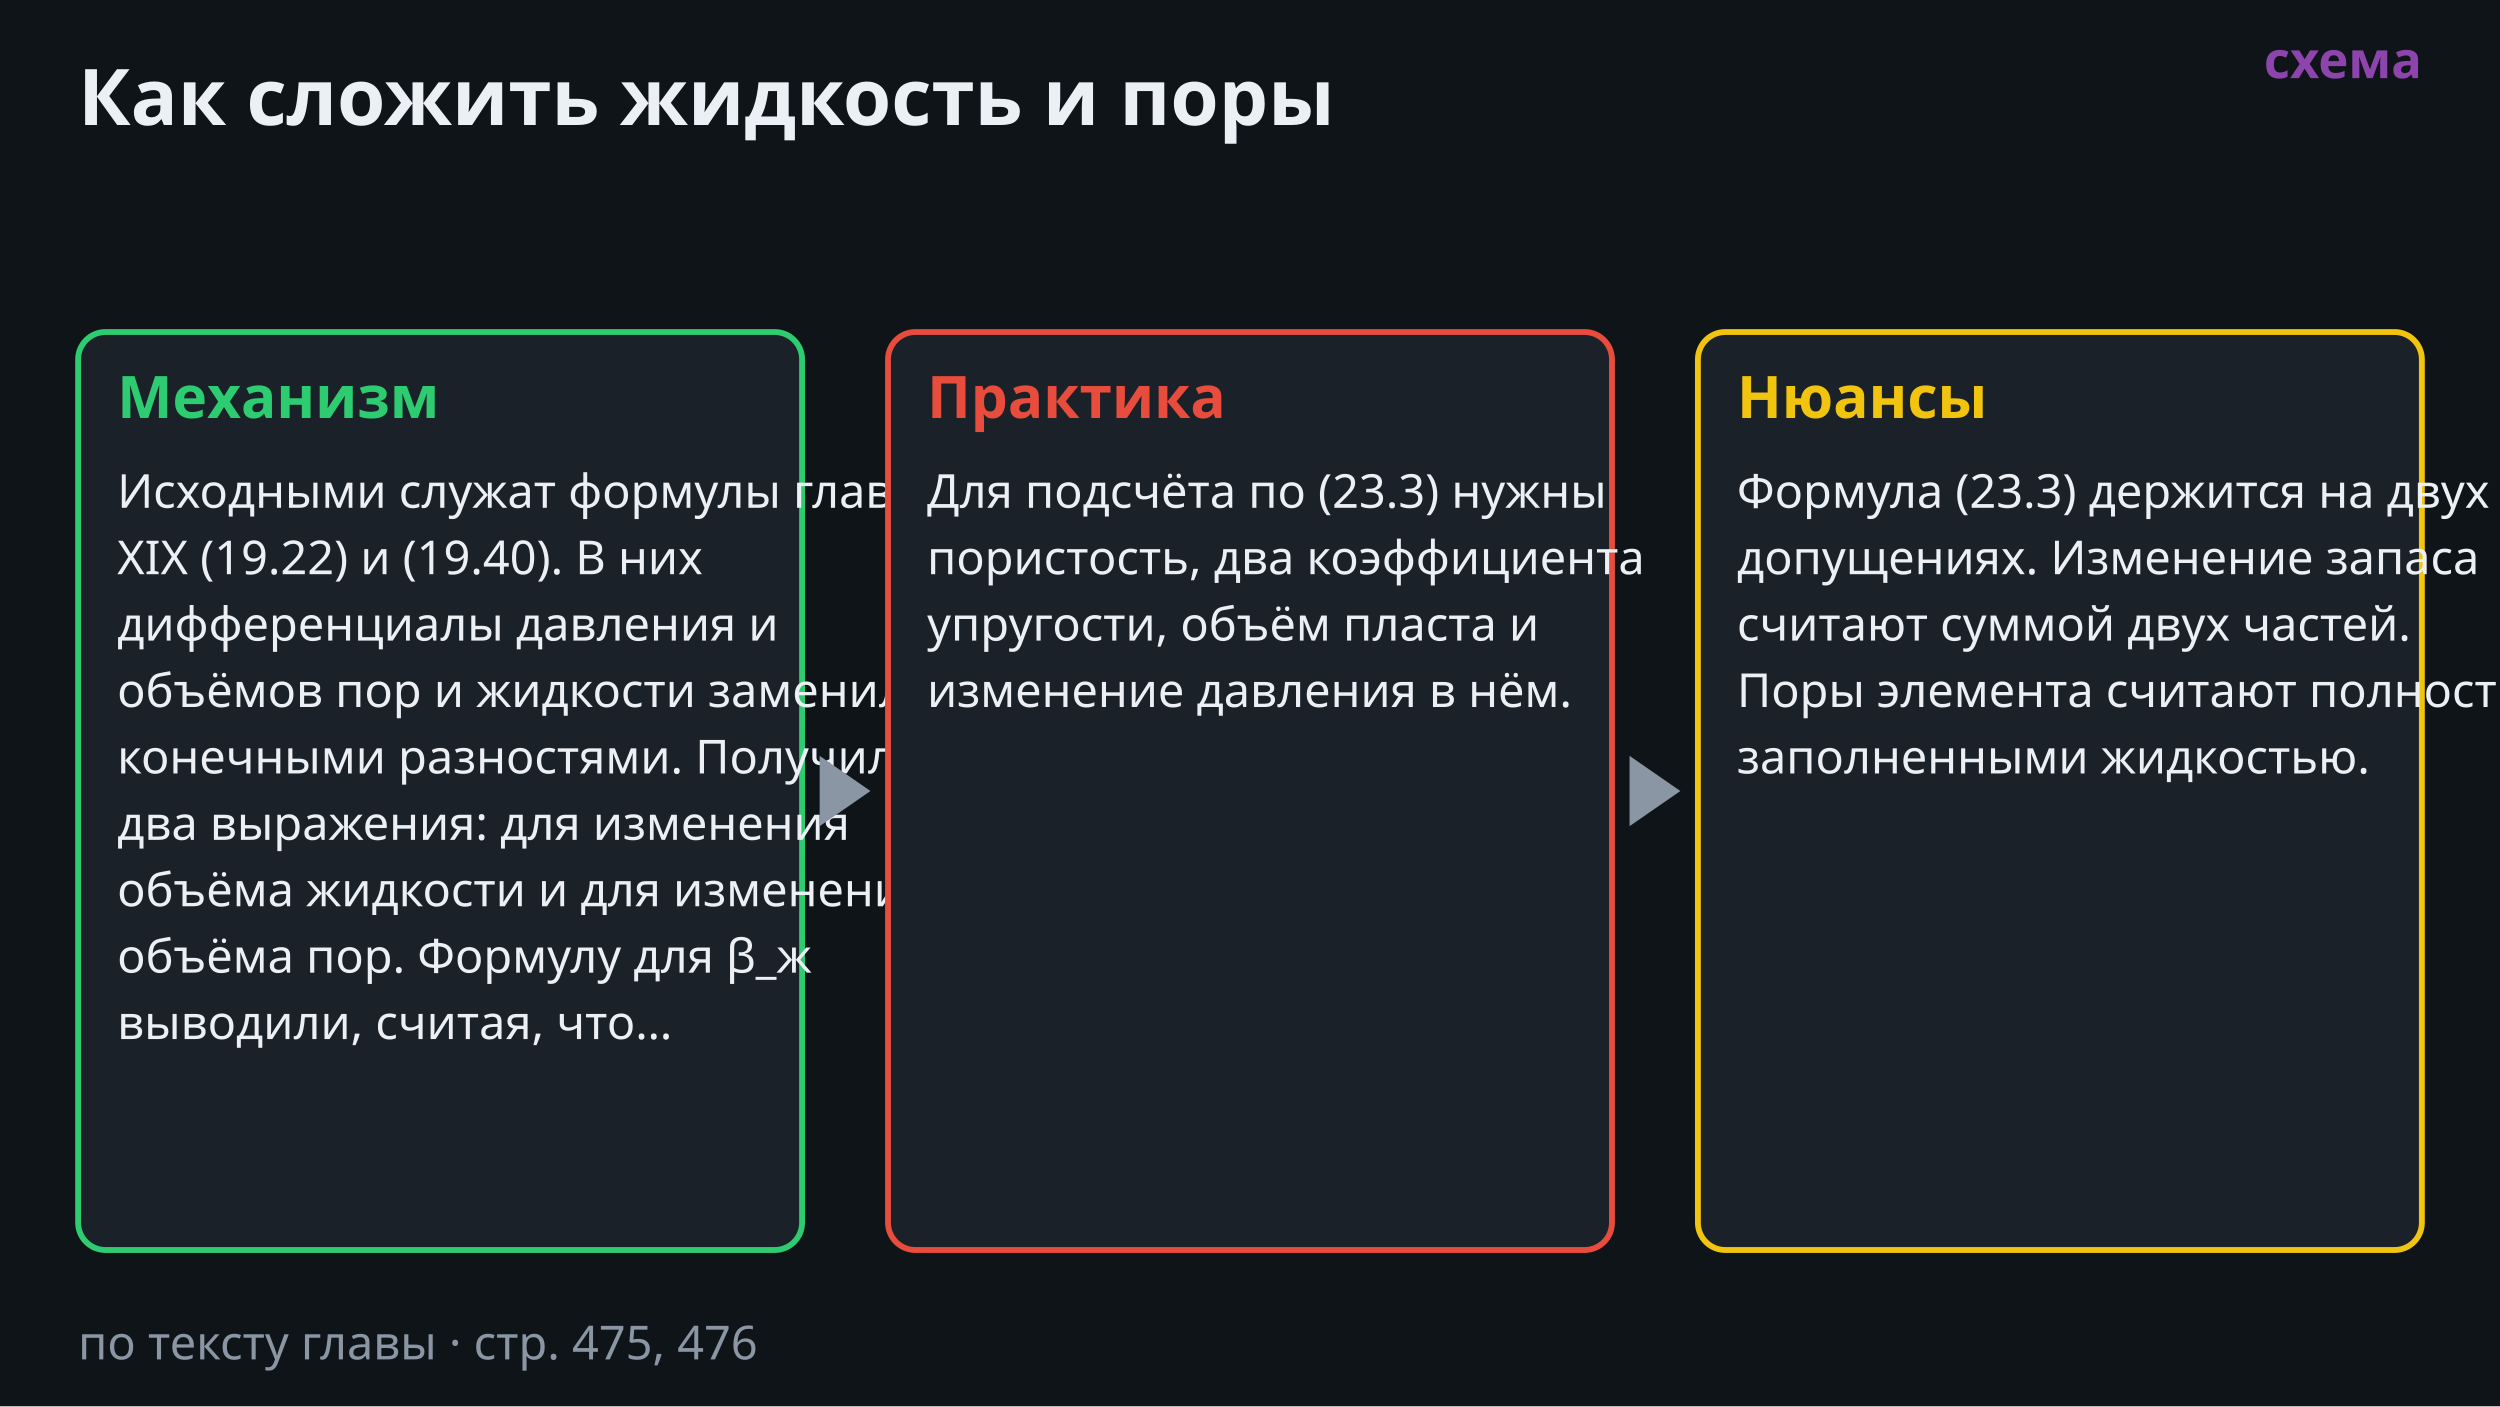
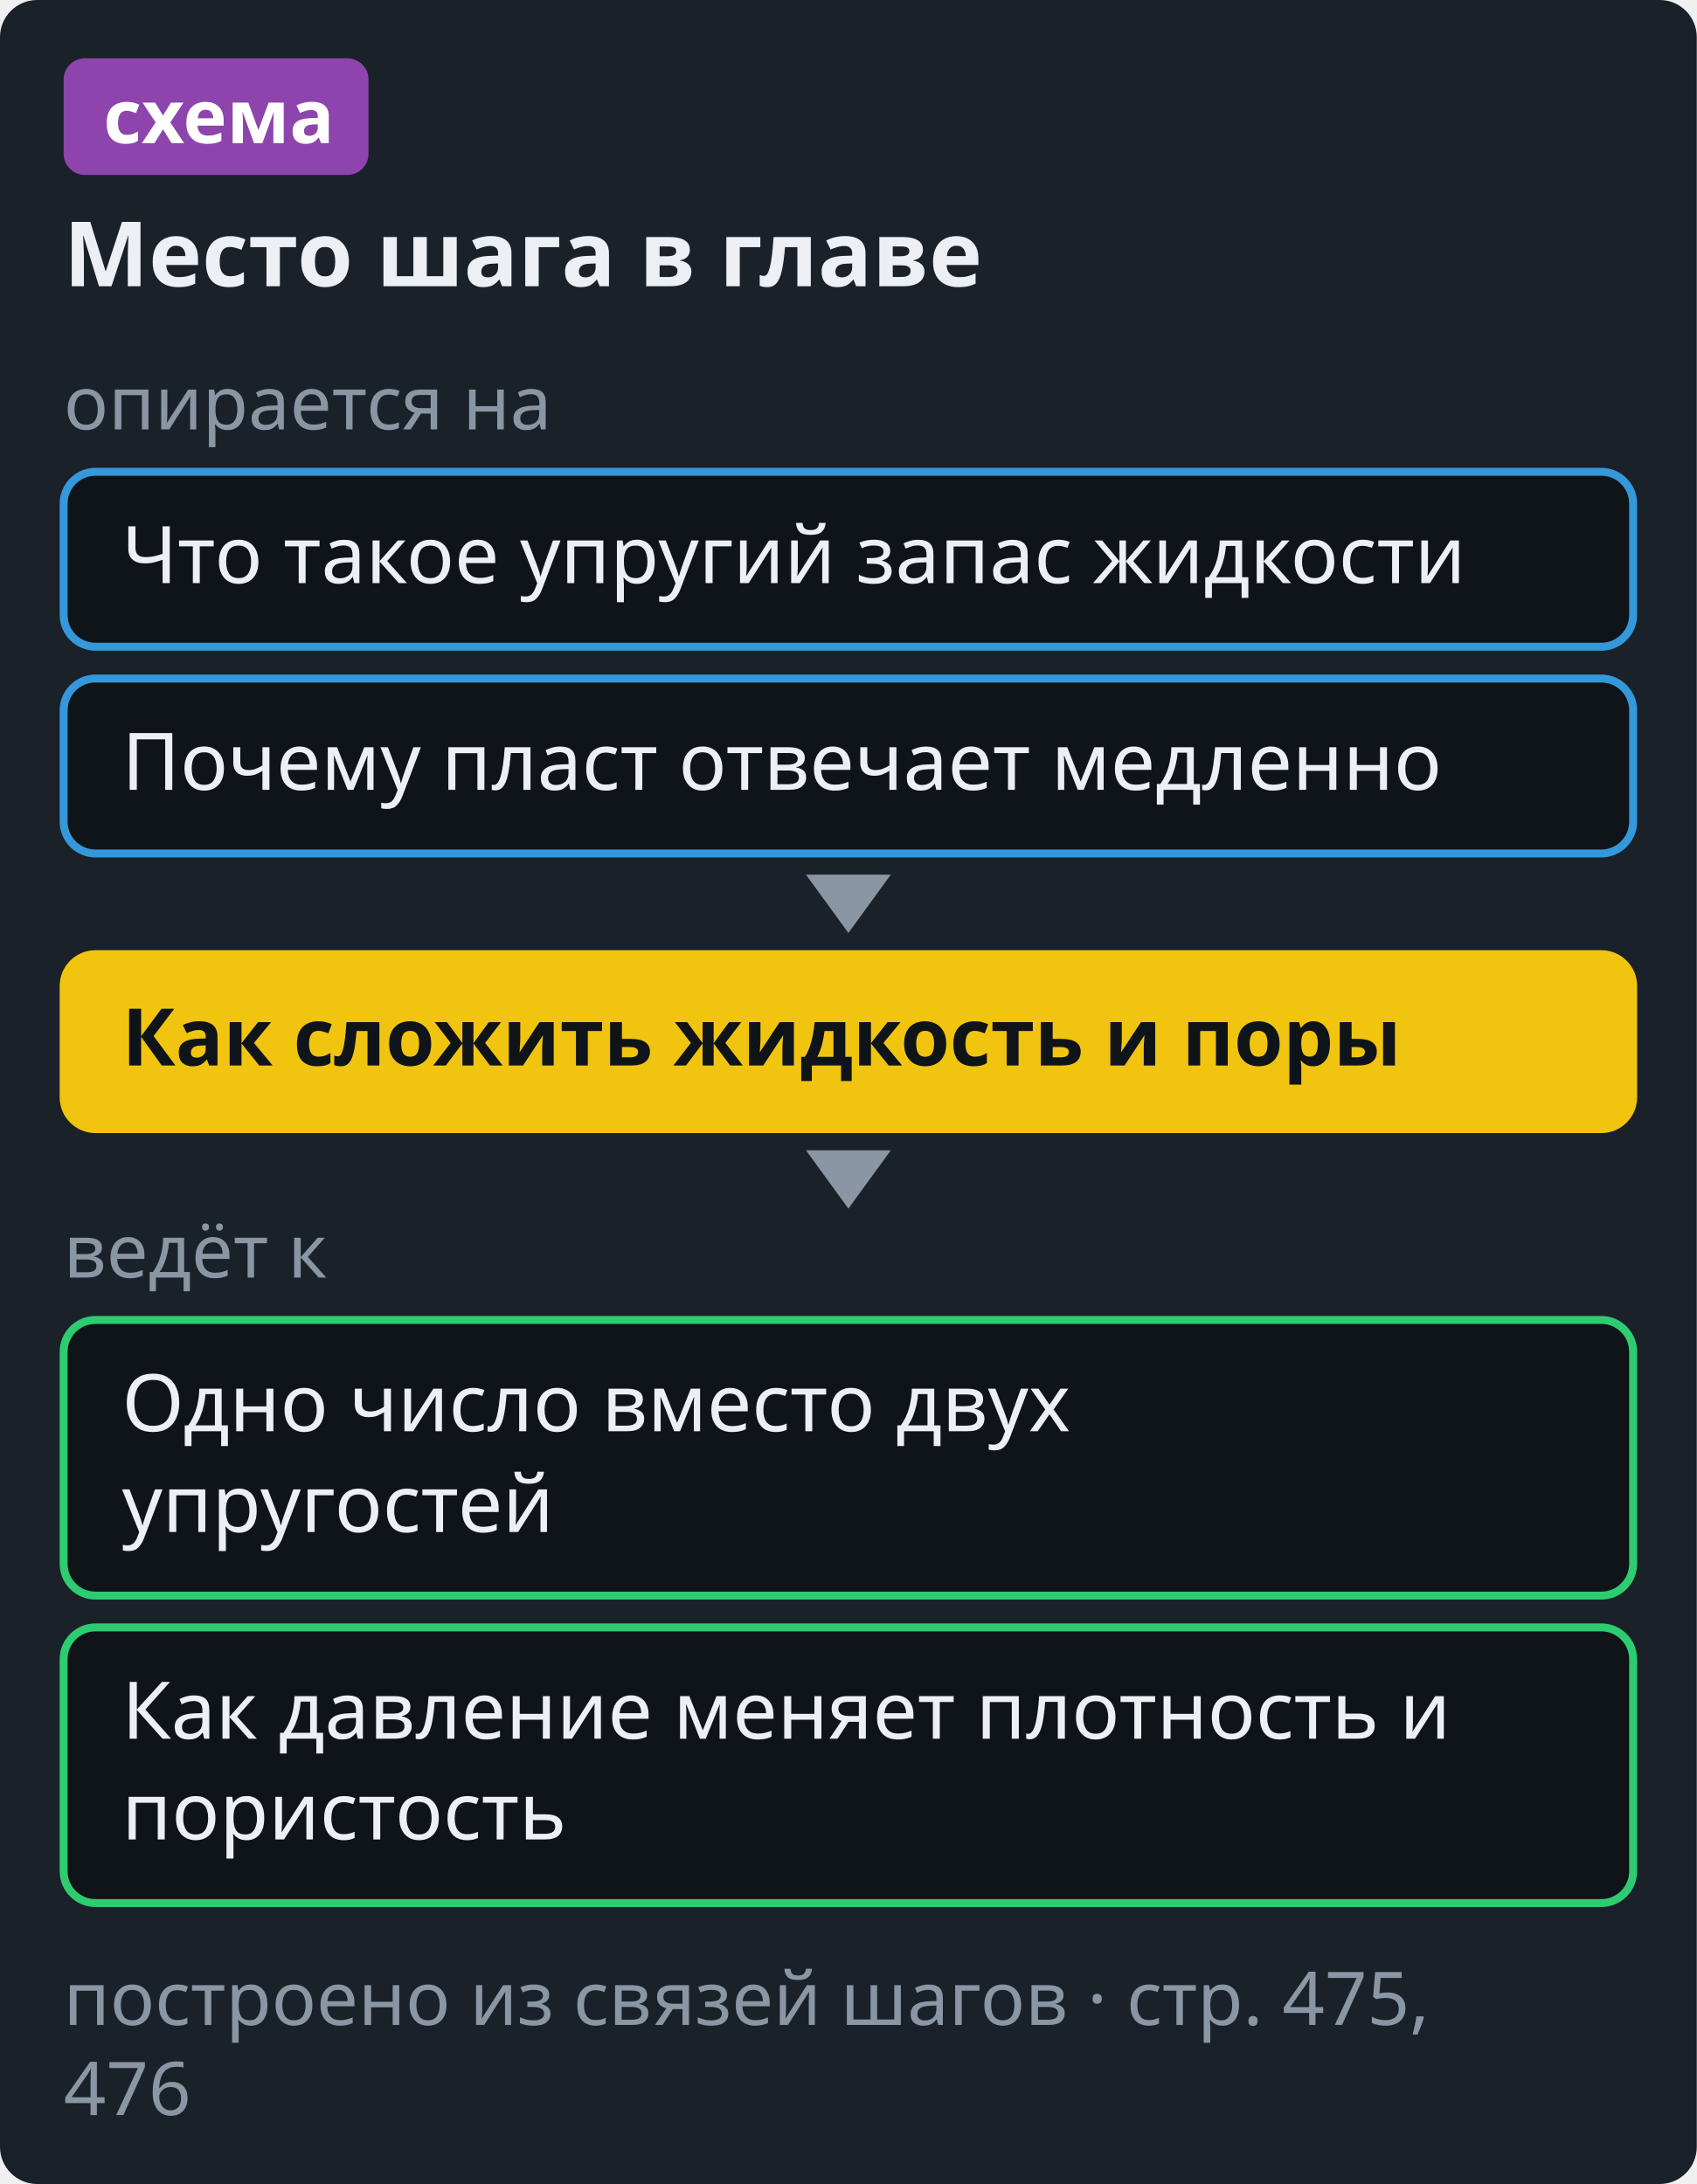
- <svg xmlns="http://www.w3.org/2000/svg" viewBox="0 0 1280 720" width="1280" height="720" style="max-width:100%;height:auto">
-   <rect width="1280" height="720" fill="#0F1419" />
-   <text x="40" y="64" font-family="Segoe UI" font-size="40" font-weight="700" fill="#ECEFF4">Как сложить жидкость и поры</text>
-   <text x="1240" y="40" text-anchor="end" font-family="Segoe UI" font-size="26" font-weight="700" fill="#8E44AD">схема</text>
-   <rect x="40.0" y="170" width="370.667" height="470" rx="14" fill="#1A2129" stroke="#2ECC71" stroke-width="3" />
-   <text x="60.0" y="214" font-family="Segoe UI" font-size="30" font-weight="700" fill="#2ECC71">Механизм</text>
-   <text x="60.0" y="260" font-family="Segoe UI" font-size="24" fill="#ECEFF4">Исходными служат формулы главы</text>
-   <text x="60.0" y="294" font-family="Segoe UI" font-size="24" fill="#ECEFF4">XIX (19.22) и (19.40). В них</text>
-   <text x="60.0" y="328" font-family="Segoe UI" font-size="24" fill="#ECEFF4">дифференциалы давления и</text>
-   <text x="60.0" y="362" font-family="Segoe UI" font-size="24" fill="#ECEFF4">объёмов пор и жидкости заменили</text>
-   <text x="60.0" y="396" font-family="Segoe UI" font-size="24" fill="#ECEFF4">конечными разностями. Получили</text>
-   <text x="60.0" y="430" font-family="Segoe UI" font-size="24" fill="#ECEFF4">два выражения: для изменения</text>
-   <text x="60.0" y="464" font-family="Segoe UI" font-size="24" fill="#ECEFF4">объёма жидкости и для изменения</text>
-   <text x="60.0" y="498" font-family="Segoe UI" font-size="24" fill="#ECEFF4">объёма пор. Формулу для β_ж</text>
-   <text x="60.0" y="532" font-family="Segoe UI" font-size="24" fill="#ECEFF4">выводили, считая, что…</text>
-   <polygon points="419.667,387 445.667,405 419.667,423" fill="#8A96A3" />
-   <rect x="454.667" y="170" width="370.667" height="470" rx="14" fill="#1A2129" stroke="#E74C3C" stroke-width="3" />
-   <text x="474.667" y="214" font-family="Segoe UI" font-size="30" font-weight="700" fill="#E74C3C">Практика</text>
-   <text x="474.667" y="260" font-family="Segoe UI" font-size="24" fill="#ECEFF4">Для подсчёта по (23.3) нужны</text>
-   <text x="474.667" y="294" font-family="Segoe UI" font-size="24" fill="#ECEFF4">пористость, два коэффициента</text>
-   <text x="474.667" y="328" font-family="Segoe UI" font-size="24" fill="#ECEFF4">упругости, объём пласта и</text>
-   <text x="474.667" y="362" font-family="Segoe UI" font-size="24" fill="#ECEFF4">изменение давления в нём.</text>
-   <polygon points="834.333,387 860.333,405 834.333,423" fill="#8A96A3" />
-   <rect x="869.333" y="170" width="370.667" height="470" rx="14" fill="#1A2129" stroke="#F1C40F" stroke-width="3" />
-   <text x="889.333" y="214" font-family="Segoe UI" font-size="30" font-weight="700" fill="#F1C40F">Нюансы</text>
-   <text x="889.333" y="260" font-family="Segoe UI" font-size="24" fill="#ECEFF4">Формула (23.3) держится на двух</text>
-   <text x="889.333" y="294" font-family="Segoe UI" font-size="24" fill="#ECEFF4">допущениях. Изменение запаса</text>
-   <text x="889.333" y="328" font-family="Segoe UI" font-size="24" fill="#ECEFF4">считают суммой двух частей.</text>
-   <text x="889.333" y="362" font-family="Segoe UI" font-size="24" fill="#ECEFF4">Поры элемента считают полностью</text>
-   <text x="889.333" y="396" font-family="Segoe UI" font-size="24" fill="#ECEFF4">заполненными жидкостью.</text>
-   <text x="40" y="696" font-family="Segoe UI" font-size="24" fill="#8A96A3">по тексту главы · стр. 475, 476</text>
+ <svg xmlns="http://www.w3.org/2000/svg" viewBox="0 0 640 824" width="640" height="824" style="max-width:100%;height:auto">
+   <rect width="640" height="824" rx="14" fill="#1A2129" />
+   <rect x="24" y="22" width="115" height="44" rx="8" fill="#8E44AD" />
+   <text x="39.0" y="54.0" font-family="Segoe UI,system-ui,sans-serif" font-size="28" font-weight="600" fill="#FFFFFF" text-anchor="start">схема</text>
+   <text x="24.0" y="108.0" font-family="Segoe UI,system-ui,sans-serif" font-size="34" font-weight="700" fill="#ECEFF4" text-anchor="start">Место шага в главе</text>
+   <text x="24.0" y="162.0" font-family="Segoe UI,system-ui,sans-serif" font-size="28" font-weight="400" fill="#8A96A3" text-anchor="start">опирается на</text>
+   <rect x="24" y="178" width="592" height="66" rx="12" fill="#0F1419" stroke="#3498DB" stroke-width="3" />
+   <text x="46.0" y="220.0" font-family="Segoe UI,system-ui,sans-serif" font-size="30" font-weight="400" fill="#ECEFF4" text-anchor="start">Что такое упругий запас жидкости</text>
+   <rect x="24" y="256" width="592" height="66" rx="12" fill="#0F1419" stroke="#3498DB" stroke-width="3" />
+   <text x="46.0" y="298.0" font-family="Segoe UI,system-ui,sans-serif" font-size="30" font-weight="400" fill="#ECEFF4" text-anchor="start">Почему пласт отвечает медленно</text>
+   <polygon points="304.0,330 336.0,330 320.0,352" fill="#8A96A3" />
+   <rect x="24" y="360" width="592" height="66" rx="12" fill="#F1C40F" stroke="#F1C40F" stroke-width="3" />
+   <text x="46.0" y="402.0" font-family="Segoe UI,system-ui,sans-serif" font-size="30" font-weight="700" fill="#0F1419" text-anchor="start">Как сложить жидкость и поры</text>
+   <polygon points="304.0,434 336.0,434 320.0,456" fill="#8A96A3" />
+   <text x="24.0" y="482.0" font-family="Segoe UI,system-ui,sans-serif" font-size="28" font-weight="400" fill="#8A96A3" text-anchor="start">ведёт к</text>
+   <rect x="24" y="498" width="592" height="104" rx="12" fill="#0F1419" stroke="#2ECC71" stroke-width="3" />
+   <text x="46.0" y="540.0" font-family="Segoe UI,system-ui,sans-serif" font-size="30" font-weight="400" fill="#ECEFF4" text-anchor="start">Одно число вместо двух</text>
+   <text x="46.0" y="578.0" font-family="Segoe UI,system-ui,sans-serif" font-size="30" font-weight="400" fill="#ECEFF4" text-anchor="start">упругостей</text>
+   <rect x="24" y="614" width="592" height="104" rx="12" fill="#0F1419" stroke="#2ECC71" stroke-width="3" />
+   <text x="46.0" y="656.0" font-family="Segoe UI,system-ui,sans-serif" font-size="30" font-weight="400" fill="#ECEFF4" text-anchor="start">Как давление меняет плотность и</text>
+   <text x="46.0" y="694.0" font-family="Segoe UI,system-ui,sans-serif" font-size="30" font-weight="400" fill="#ECEFF4" text-anchor="start">пористость</text>
+   <text x="24.0" y="764.0" font-family="Segoe UI,system-ui,sans-serif" font-size="28" font-weight="400" fill="#8A96A3" text-anchor="start">построено из связей шагов · стр. 475,</text>
+   <text x="24.0" y="798.0" font-family="Segoe UI,system-ui,sans-serif" font-size="28" font-weight="400" fill="#8A96A3" text-anchor="start">476</text>
</svg>
